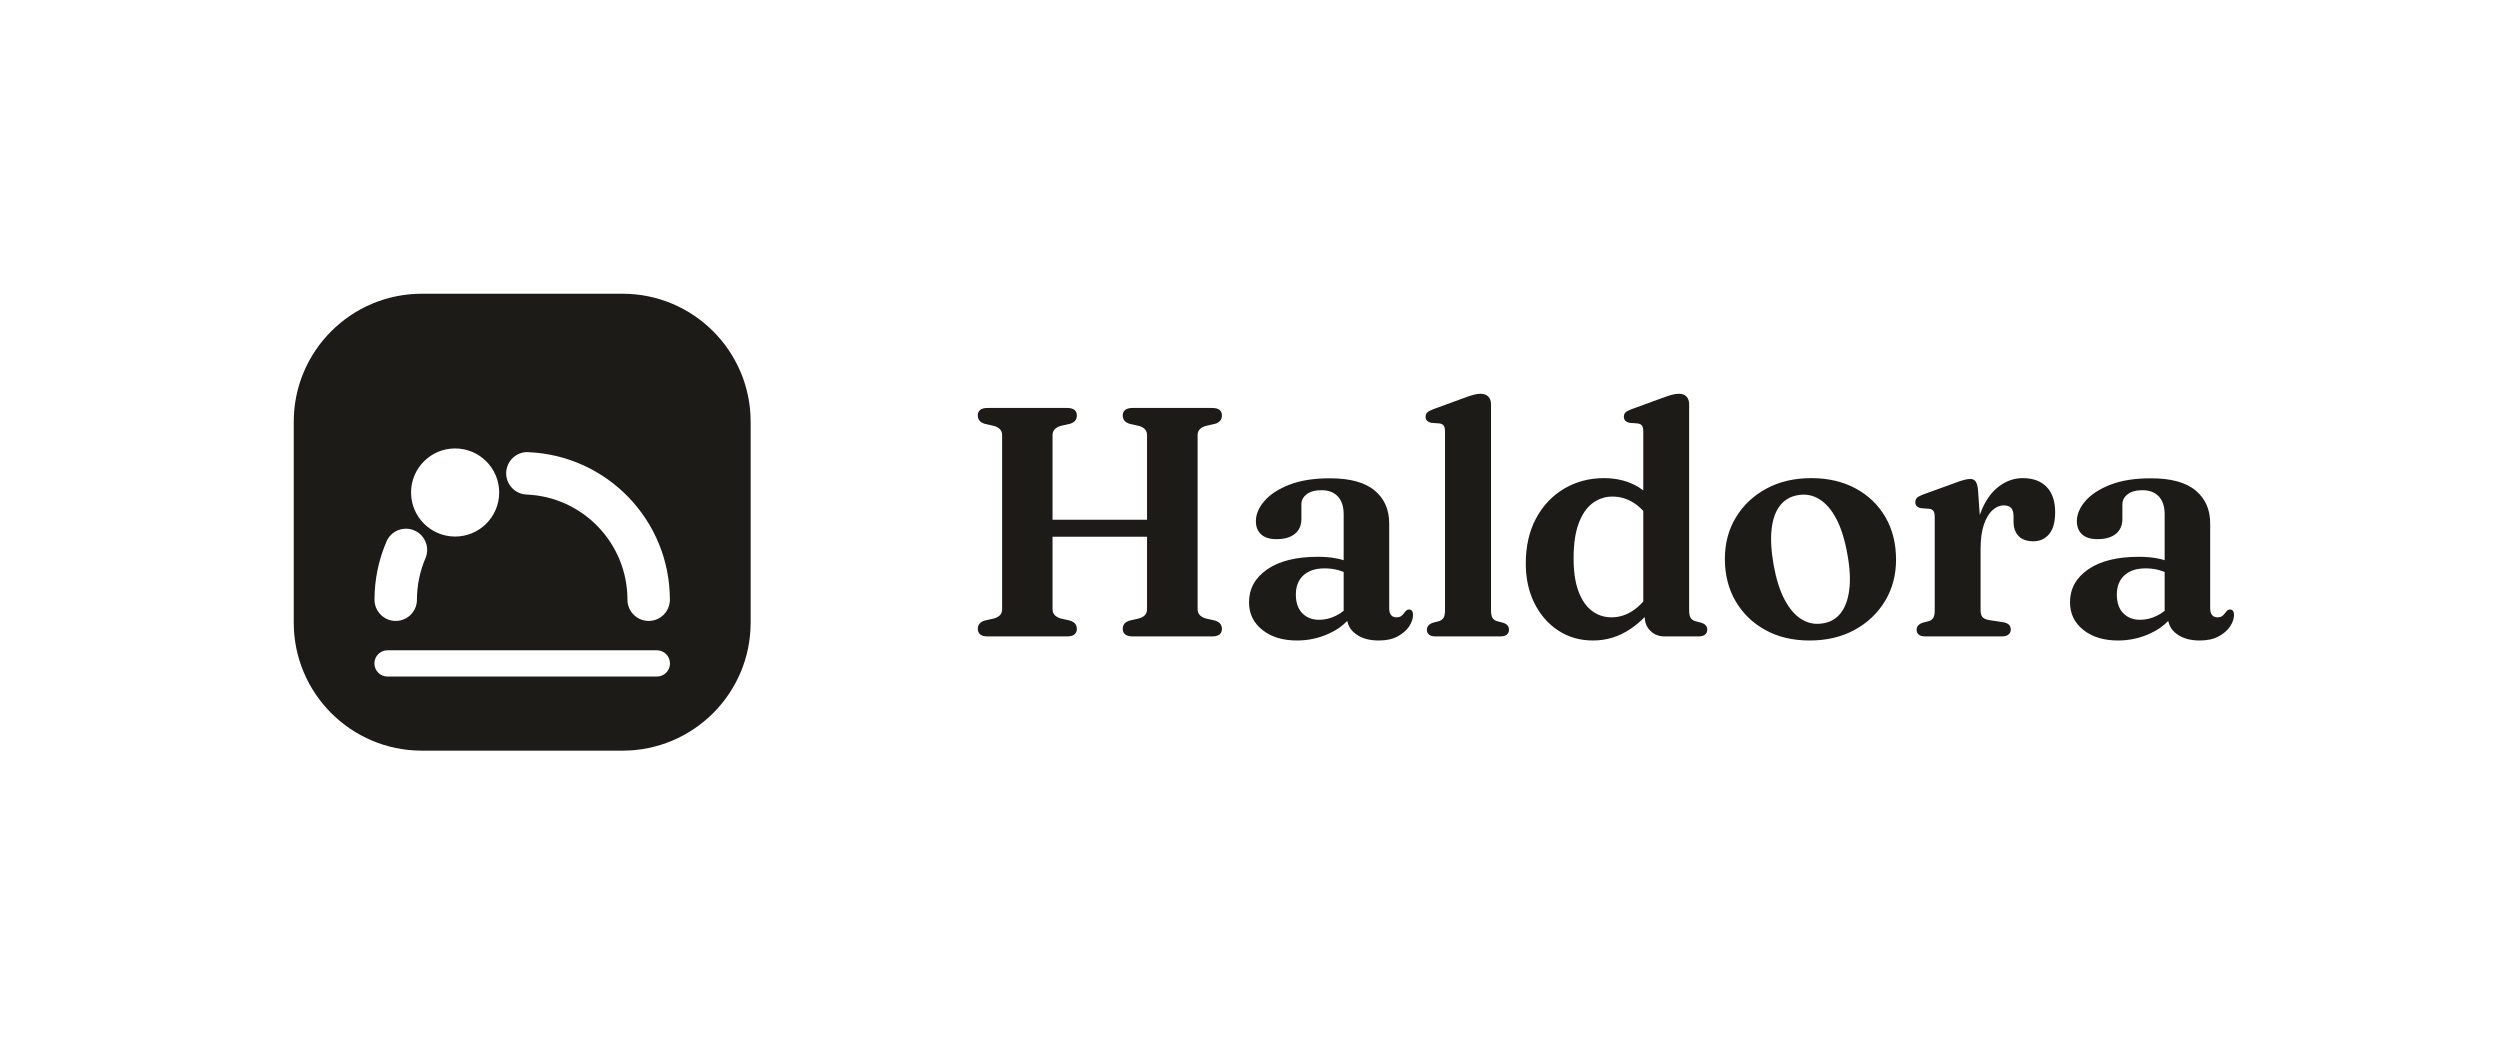
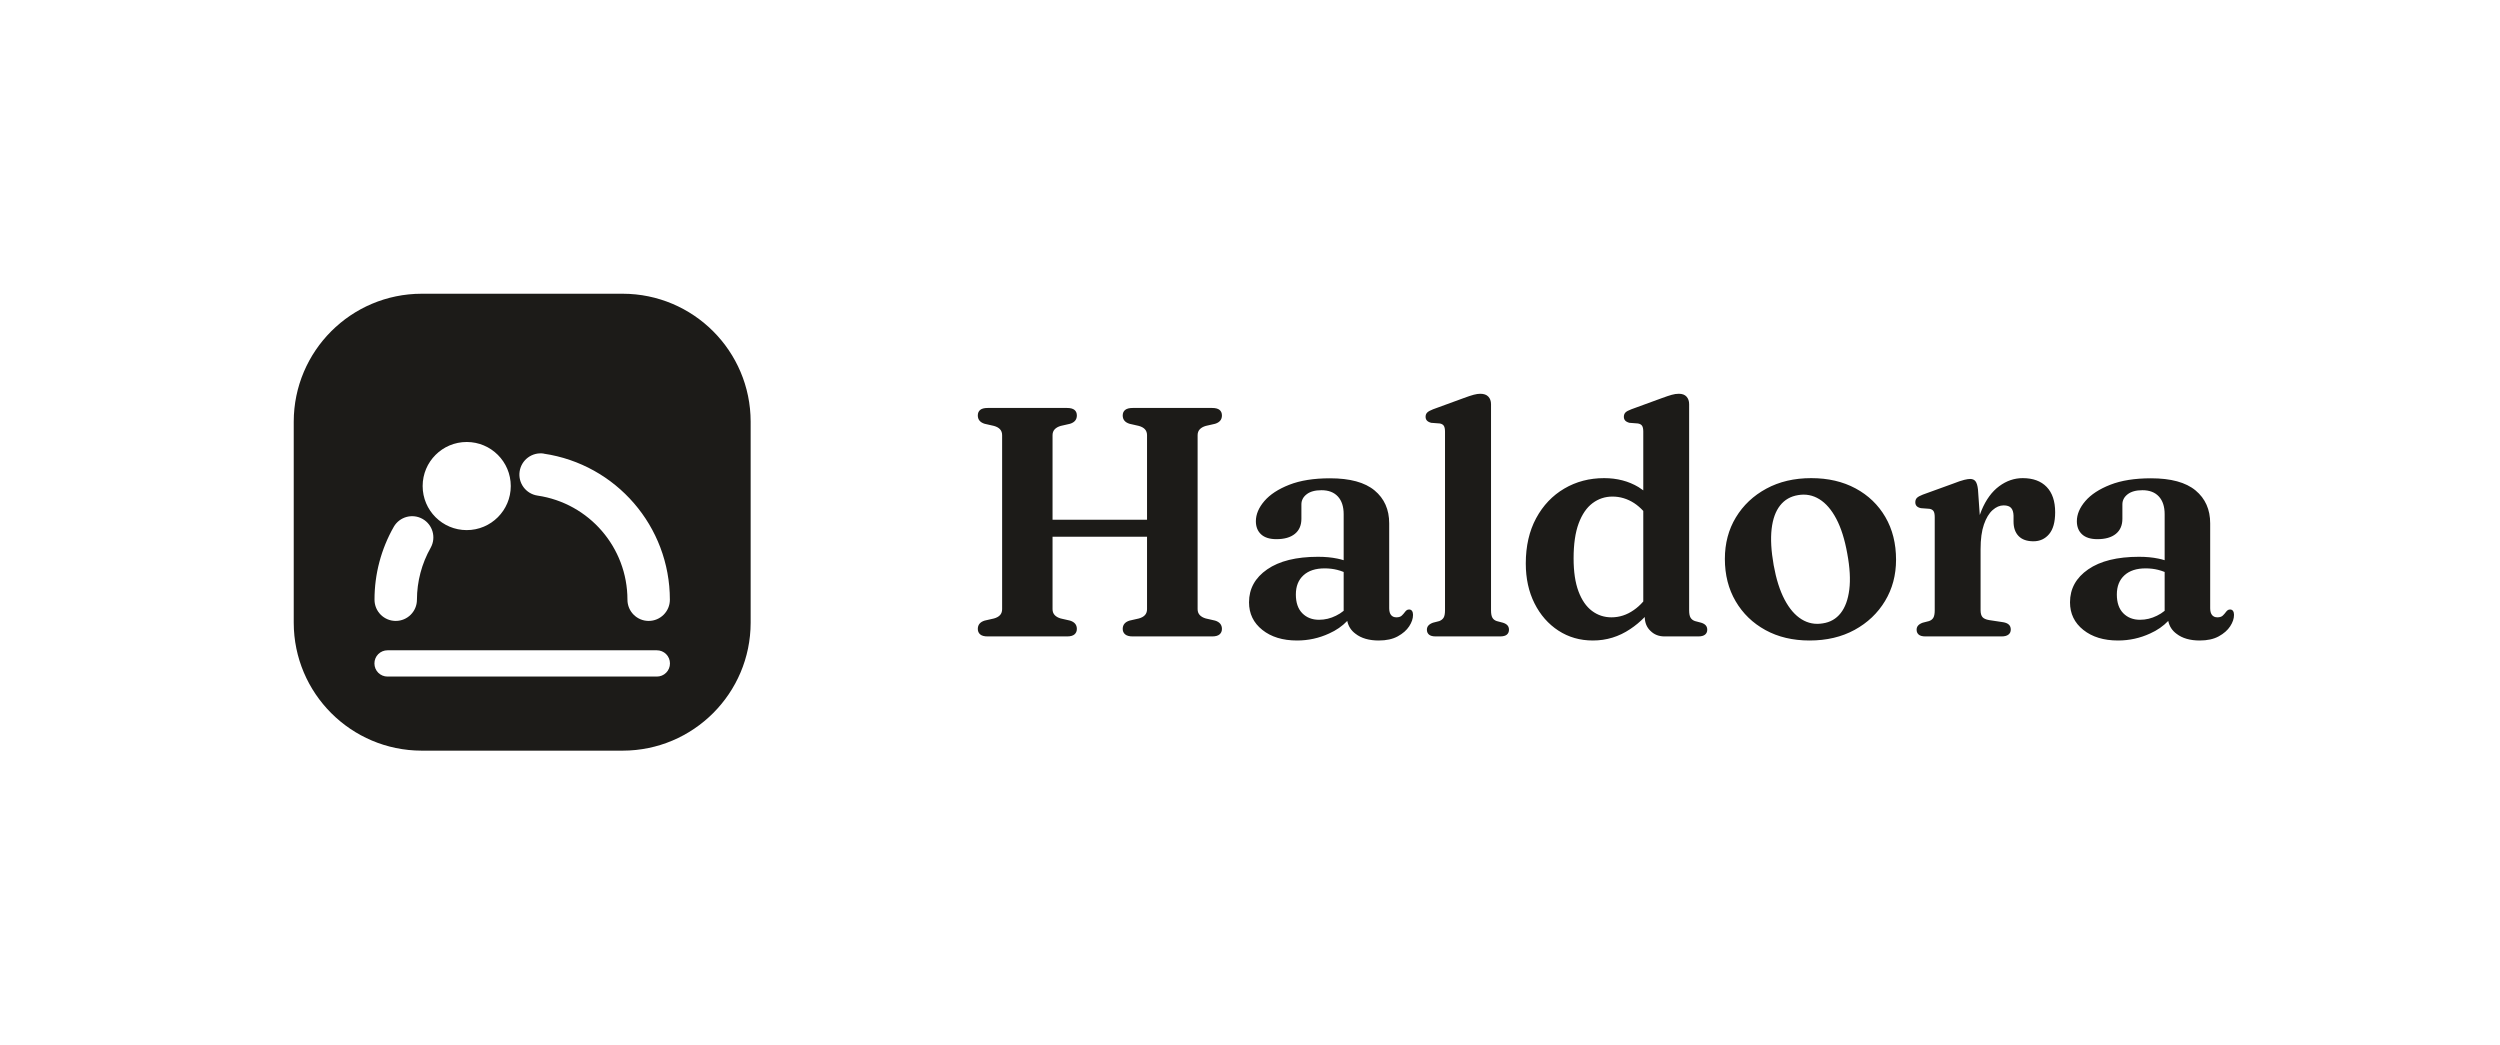
<svg xmlns="http://www.w3.org/2000/svg" width="306.4" height="128" viewBox="0 0 306.4 128">
-   <path fill="#1c1b18" fill-rule="evenodd" d="M51.68 36h24.64A15.7 15.7 0 0 1 92 51.68v24.64A15.7 15.7 0 0 1 76.32 92H51.68A15.7 15.7 0 0 1 36 76.32V51.68A15.7 15.7 0 0 1 51.68 36M45.9 73.5a18 18 0 0 1 1.52-7.25 2.6 2.6 0 0 1 4.76 2.08 13 13 0 0 0-1.08 5.17 2.6 2.6 0 0 1-5.2 0m18.85-18.08A18.1 18.1 0 0 1 82.1 73.5a2.6 2.6 0 0 1-5.2 0 12.9 12.9 0 0 0-12.37-12.89 2.6 2.6 0 0 1 .22-5.2M47.51 79.7H80.5a1.6 1.6 0 0 1 1.61 1.61 1.6 1.6 0 0 1-1.61 1.61h-33a1.6 1.6 0 0 1-1.61-1.6 1.6 1.6 0 0 1 1.61-1.62m2.88-19.34a5.4 5.4 0 1 0 10.8 0 5.4 5.4 0 1 0-10.8 0" />
+   <path fill="#1c1b18" fill-rule="evenodd" d="M51.68 36h24.64A15.7 15.7 0 0 1 92 51.68v24.64A15.7 15.7 0 0 1 76.32 92H51.68A15.7 15.7 0 0 1 36 76.32V51.68A15.7 15.7 0 0 1 51.68 36M45.9 73.5a18 18 0 0 1 2.37-8.95 2.6 2.6 0 0 1 4.52 2.57 13 13 0 0 0-1.69 6.38 2.6 2.6 0 0 1-5.2 0m20.74-17.9A18.1 18.1 0 0 1 82.1 73.5a2.6 2.6 0 0 1-5.2 0 12.9 12.9 0 0 0-11.02-12.76 2.6 2.6 0 0 1 .76-5.15M47.5 79.7h33a1.6 1.6 0 0 1 1.61 1.61 1.6 1.6 0 0 1-1.61 1.61h-33a1.6 1.6 0 0 1-1.61-1.6 1.6 1.6 0 0 1 1.61-1.62m4.3-20.13a5.4 5.4 0 1 0 10.8 0 5.4 5.4 0 1 0-10.8 0" />
  <path fill="#1c1b18" d="M129 65.78v8.88q0 .44.26.72t.74.42l1.14.26q.84.26.84 1.02 0 .42-.29.67t-.91.25h-9.74q-.62 0-.91-.25t-.29-.67q0-.76.84-1.02l1.14-.26q.5-.14.75-.42t.25-.72V53.34q0-.44-.25-.72t-.75-.42l-1.14-.26q-.84-.26-.84-1.02 0-.44.29-.68t.91-.24h9.74q.62 0 .91.24t.29.68q0 .76-.84 1.02l-1.14.26q-.48.14-.74.42t-.26.72V63.7h11.58V53.34q0-.44-.25-.72t-.75-.42l-1.14-.26q-.84-.26-.84-1.02 0-.44.3-.68t.92-.24h9.74q.62 0 .91.24t.29.68q0 .76-.84 1.02l-1.14.26q-.48.14-.74.42t-.26.72v21.32q0 .44.26.72t.74.42l1.14.26q.84.26.84 1.02 0 .42-.29.67t-.91.25h-9.74q-.62 0-.92-.25t-.3-.67q0-.76.84-1.02l1.14-.26q.5-.14.75-.42t.25-.72v-8.88zm24.08 8.04q0-2.5 2.23-4.04t6.23-1.54q1.3 0 2.36.22.4.08.78.2v-5.64q0-1.4-.71-2.17t-2.01-.77q-1.18 0-1.82.5t-.64 1.24v1.76q0 1.2-.8 1.85t-2.26.65q-1.24 0-1.88-.59t-.64-1.61q0-1.26 1.04-2.47t3.06-2 4.98-.79q3.68 0 5.47 1.49t1.79 4.03v10.4q0 .56.23.84t.65.28q.44 0 .66-.21t.38-.43q.1-.14.22-.23t.3-.09q.24 0 .36.18t.12.48q0 .68-.47 1.4t-1.4 1.23-2.33.51q-1.78 0-2.84-.82-.82-.6-1.02-1.58-.92.96-2.22 1.54-1.86.86-3.94.86-2.62 0-4.25-1.3t-1.63-3.38m11.6 1.04V70.1q-.4-.16-.8-.26-.72-.18-1.54-.18-1.66 0-2.59.85t-.93 2.35.79 2.3 2.05.8q1.08 0 2.08-.5.5-.24.94-.6m18.06-25.32V74.8q0 .62.17.91t.53.41l.76.2q.38.12.56.33t.18.53q0 .38-.26.6t-.84.22h-7.88q-.56 0-.82-.22t-.26-.6q0-.3.18-.51t.56-.35l.78-.2q.36-.14.53-.42t.17-.9V52.9q0-.5-.15-.72t-.49-.28l-1.06-.08q-.36-.1-.52-.28t-.16-.46q0-.32.2-.52t.72-.4l3.72-1.36q.8-.3 1.26-.42t.8-.12q.66 0 .99.35t.33.93M187 69.06q0-3.2 1.27-5.55t3.45-3.63 4.88-1.28q2.38 0 4.22 1.1l.58.4v-7.2q0-.5-.15-.72t-.51-.28l-1.04-.08q-.36-.1-.52-.28t-.16-.46q0-.32.19-.52t.73-.4l3.72-1.36q.76-.28 1.22-.41t.88-.13q.62 0 .94.35t.32.93V74.8q0 .62.18.91t.54.41l.76.2q.38.12.56.33t.18.53q0 .38-.27.6t-.83.22H204q-1.04 0-1.72-.68-.68-.64-.7-1.7-.84.86-1.78 1.48-2.08 1.4-4.58 1.4-2.36 0-4.22-1.21t-2.93-3.34-1.07-4.89m14.4 4.66v-11.1q-.54-.58-1.12-.96-1.24-.8-2.66-.8-1.36 0-2.44.81t-1.7 2.48-.62 4.29q0 2.44.6 4.04t1.65 2.39 2.39.79q1.46 0 2.72-.88.62-.42 1.18-1.06m20.58-15.12q3.1 0 5.44 1.26t3.65 3.51 1.31 5.23q0 2.82-1.35 5.06t-3.73 3.54-5.52 1.3q-3.08 0-5.41-1.28t-3.65-3.53-1.32-5.19q0-2.86 1.35-5.09t3.73-3.52 5.5-1.29m1.42 17.8q1.36-.2 2.19-1.25t1.06-2.89-.25-4.42q-.46-2.58-1.34-4.25t-2.08-2.41-2.6-.5q-1.38.22-2.21 1.27t-1.04 2.88.25 4.43q.46 2.56 1.34 4.23t2.08 2.41 2.6.5m19.02-16.42.22 3.14q.1-.3.22-.58.82-1.96 2.16-2.95t2.88-.99q1.9 0 2.94 1.08t1.04 3.1q0 1.8-.74 2.68t-1.92.88q-1.2 0-1.82-.64t-.62-1.78v-.72q-.02-.64-.3-.95t-.92-.31q-.7 0-1.35.58t-1.06 1.76-.41 3.02v7.48q0 .58.23.85t.83.37l1.72.26q.46.08.69.3t.23.6q0 .4-.29.62t-.83.22h-9.34q-.56 0-.82-.22t-.26-.6q0-.3.18-.51t.56-.35l.78-.2q.36-.12.53-.41t.17-.91V63.38q0-.52-.15-.74t-.49-.28l-1.06-.08q-.36-.08-.52-.26t-.16-.46q0-.34.2-.54t.72-.4l3.64-1.32q.98-.38 1.44-.49t.72-.11q.44 0 .66.29t.3.99m11.28 13.84q0-2.5 2.23-4.04t6.23-1.54q1.3 0 2.36.22.4.08.78.2v-5.64q0-1.4-.71-2.17t-2.01-.77q-1.18 0-1.82.5t-.64 1.24v1.76q0 1.2-.8 1.85t-2.26.65q-1.24 0-1.88-.59t-.64-1.61q0-1.26 1.04-2.47t3.06-2 4.98-.79q3.68 0 5.47 1.49t1.79 4.03v10.4q0 .56.23.84t.65.28q.44 0 .66-.21t.38-.43q.1-.14.22-.23t.3-.09q.24 0 .36.18t.12.48q0 .68-.47 1.4t-1.4 1.23-2.33.51q-1.78 0-2.84-.82-.82-.6-1.02-1.58-.92.96-2.22 1.54-1.86.86-3.94.86-2.62 0-4.25-1.3t-1.63-3.38m11.6 1.04V70.1q-.4-.16-.8-.26-.72-.18-1.54-.18-1.66 0-2.59.85t-.93 2.35.79 2.3 2.05.8q1.08 0 2.08-.5.5-.24.94-.6" />
</svg>
